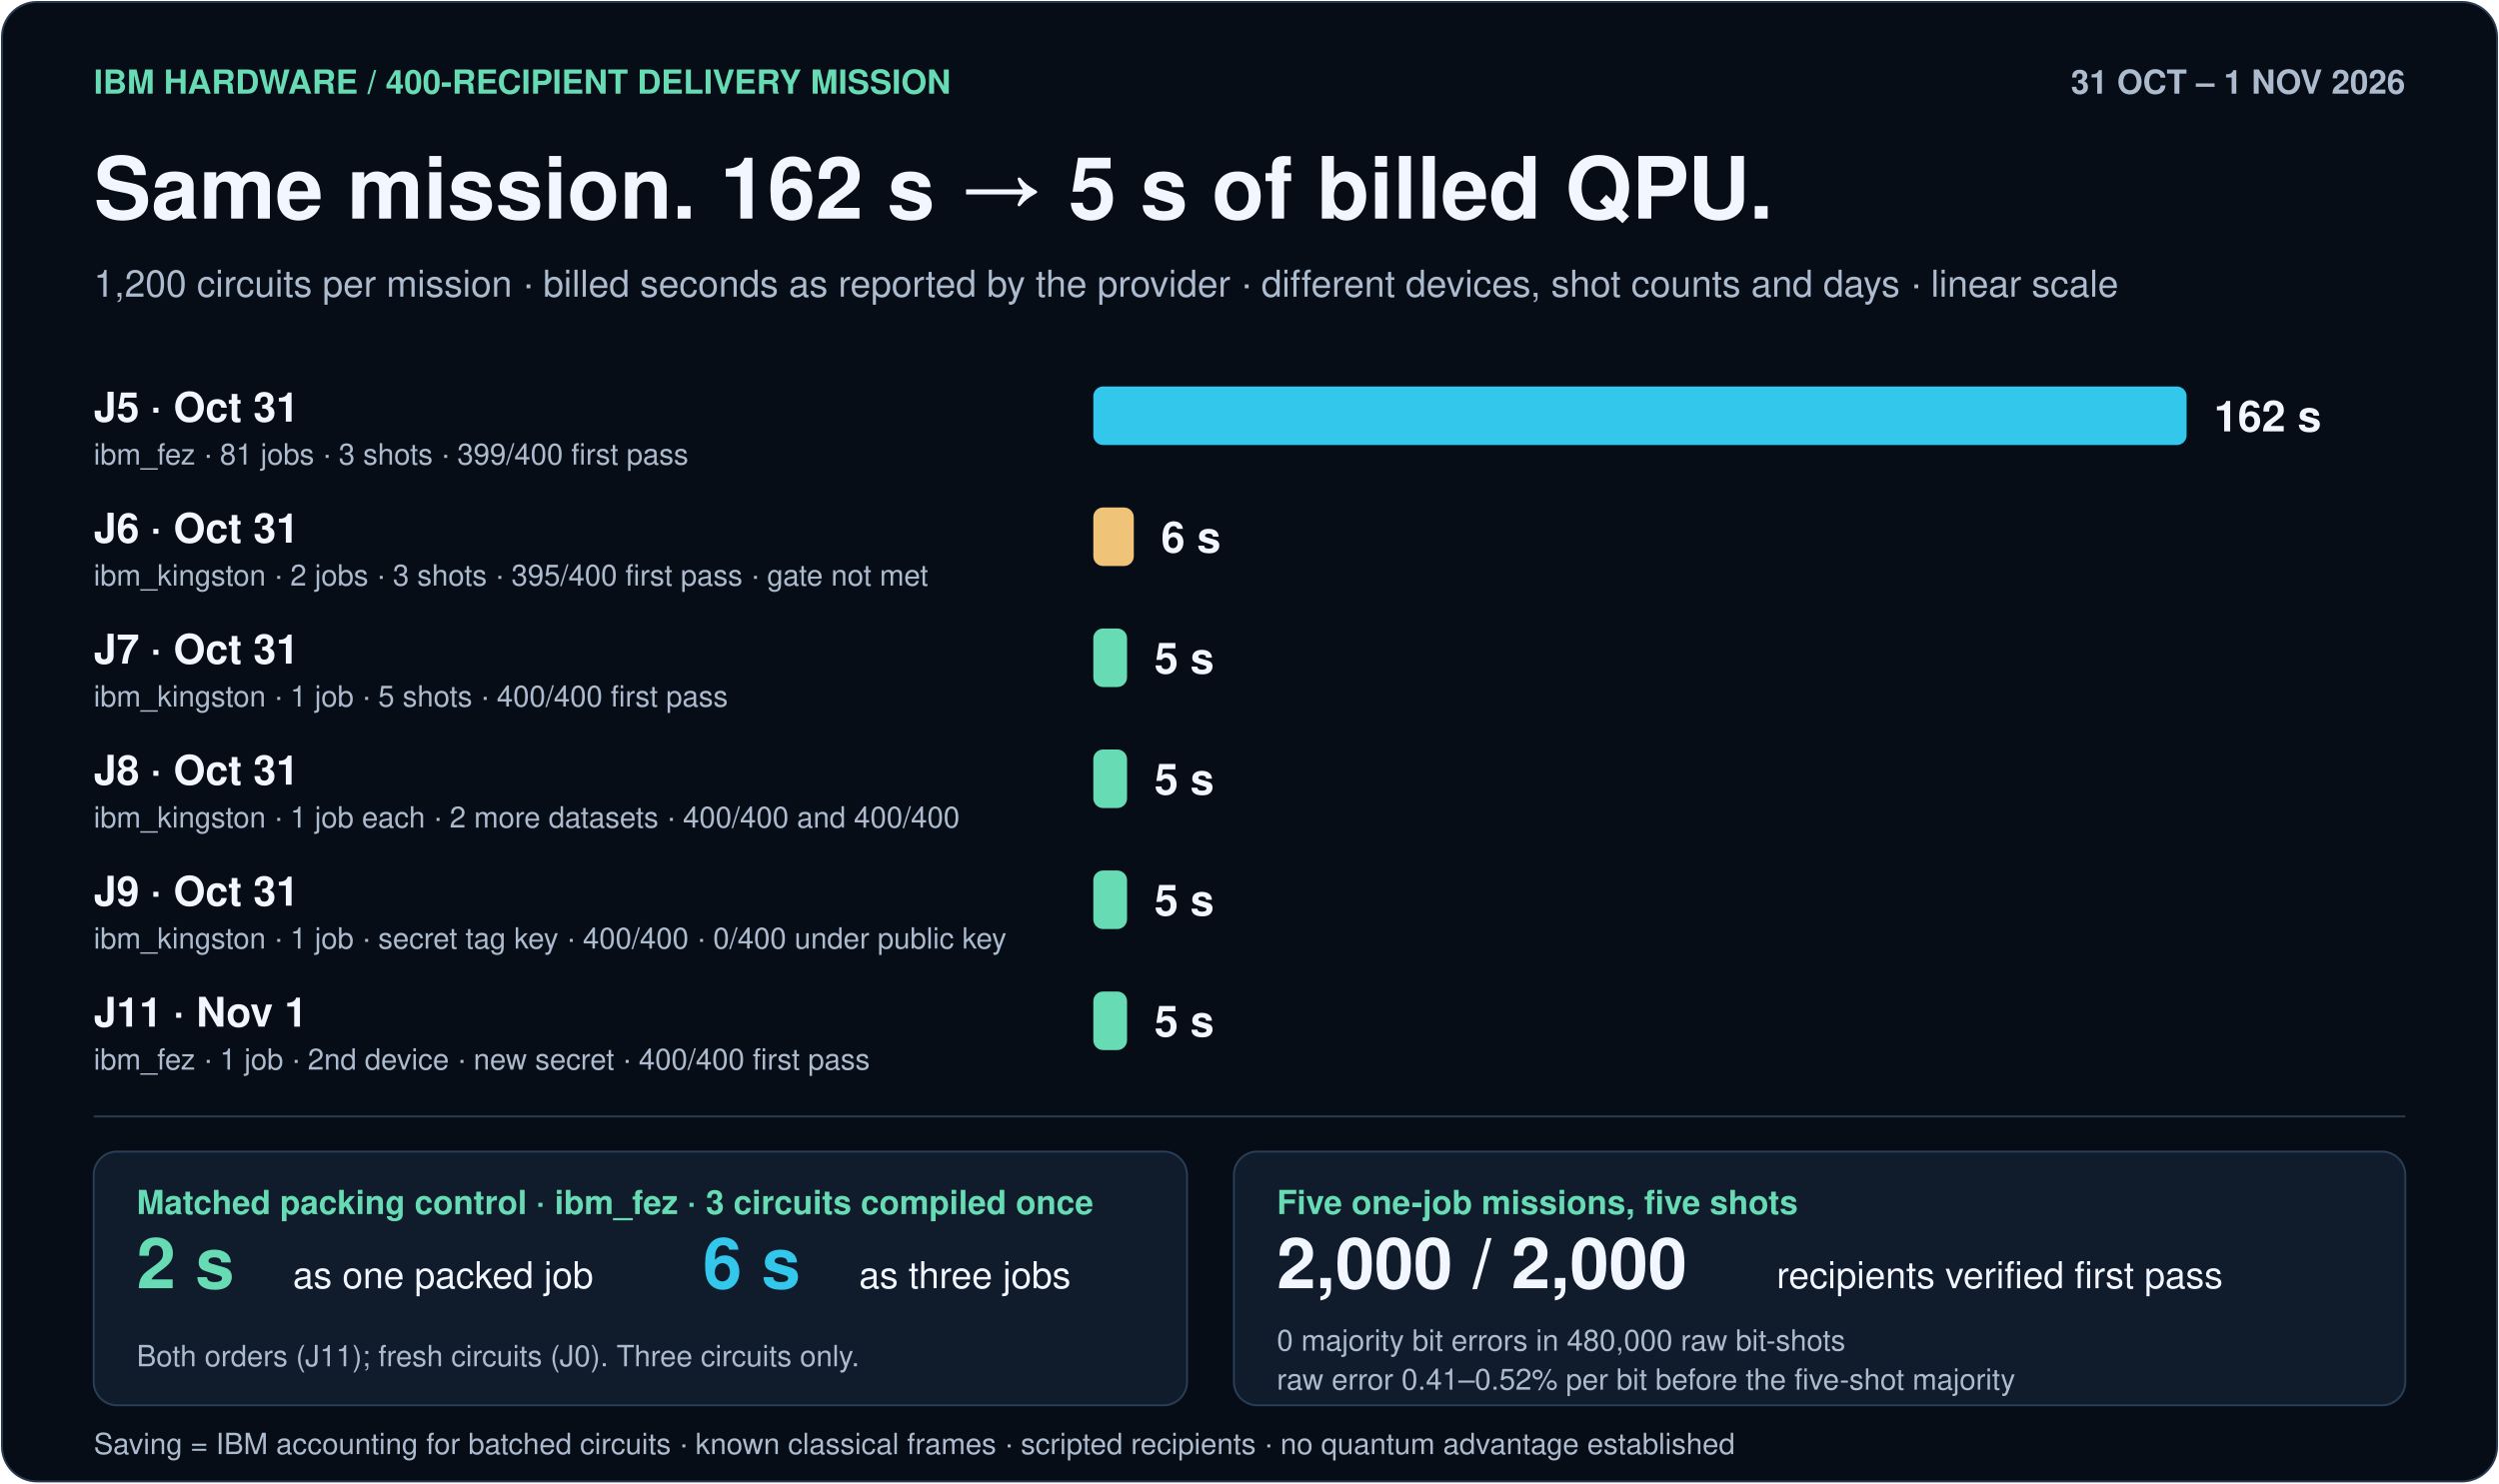
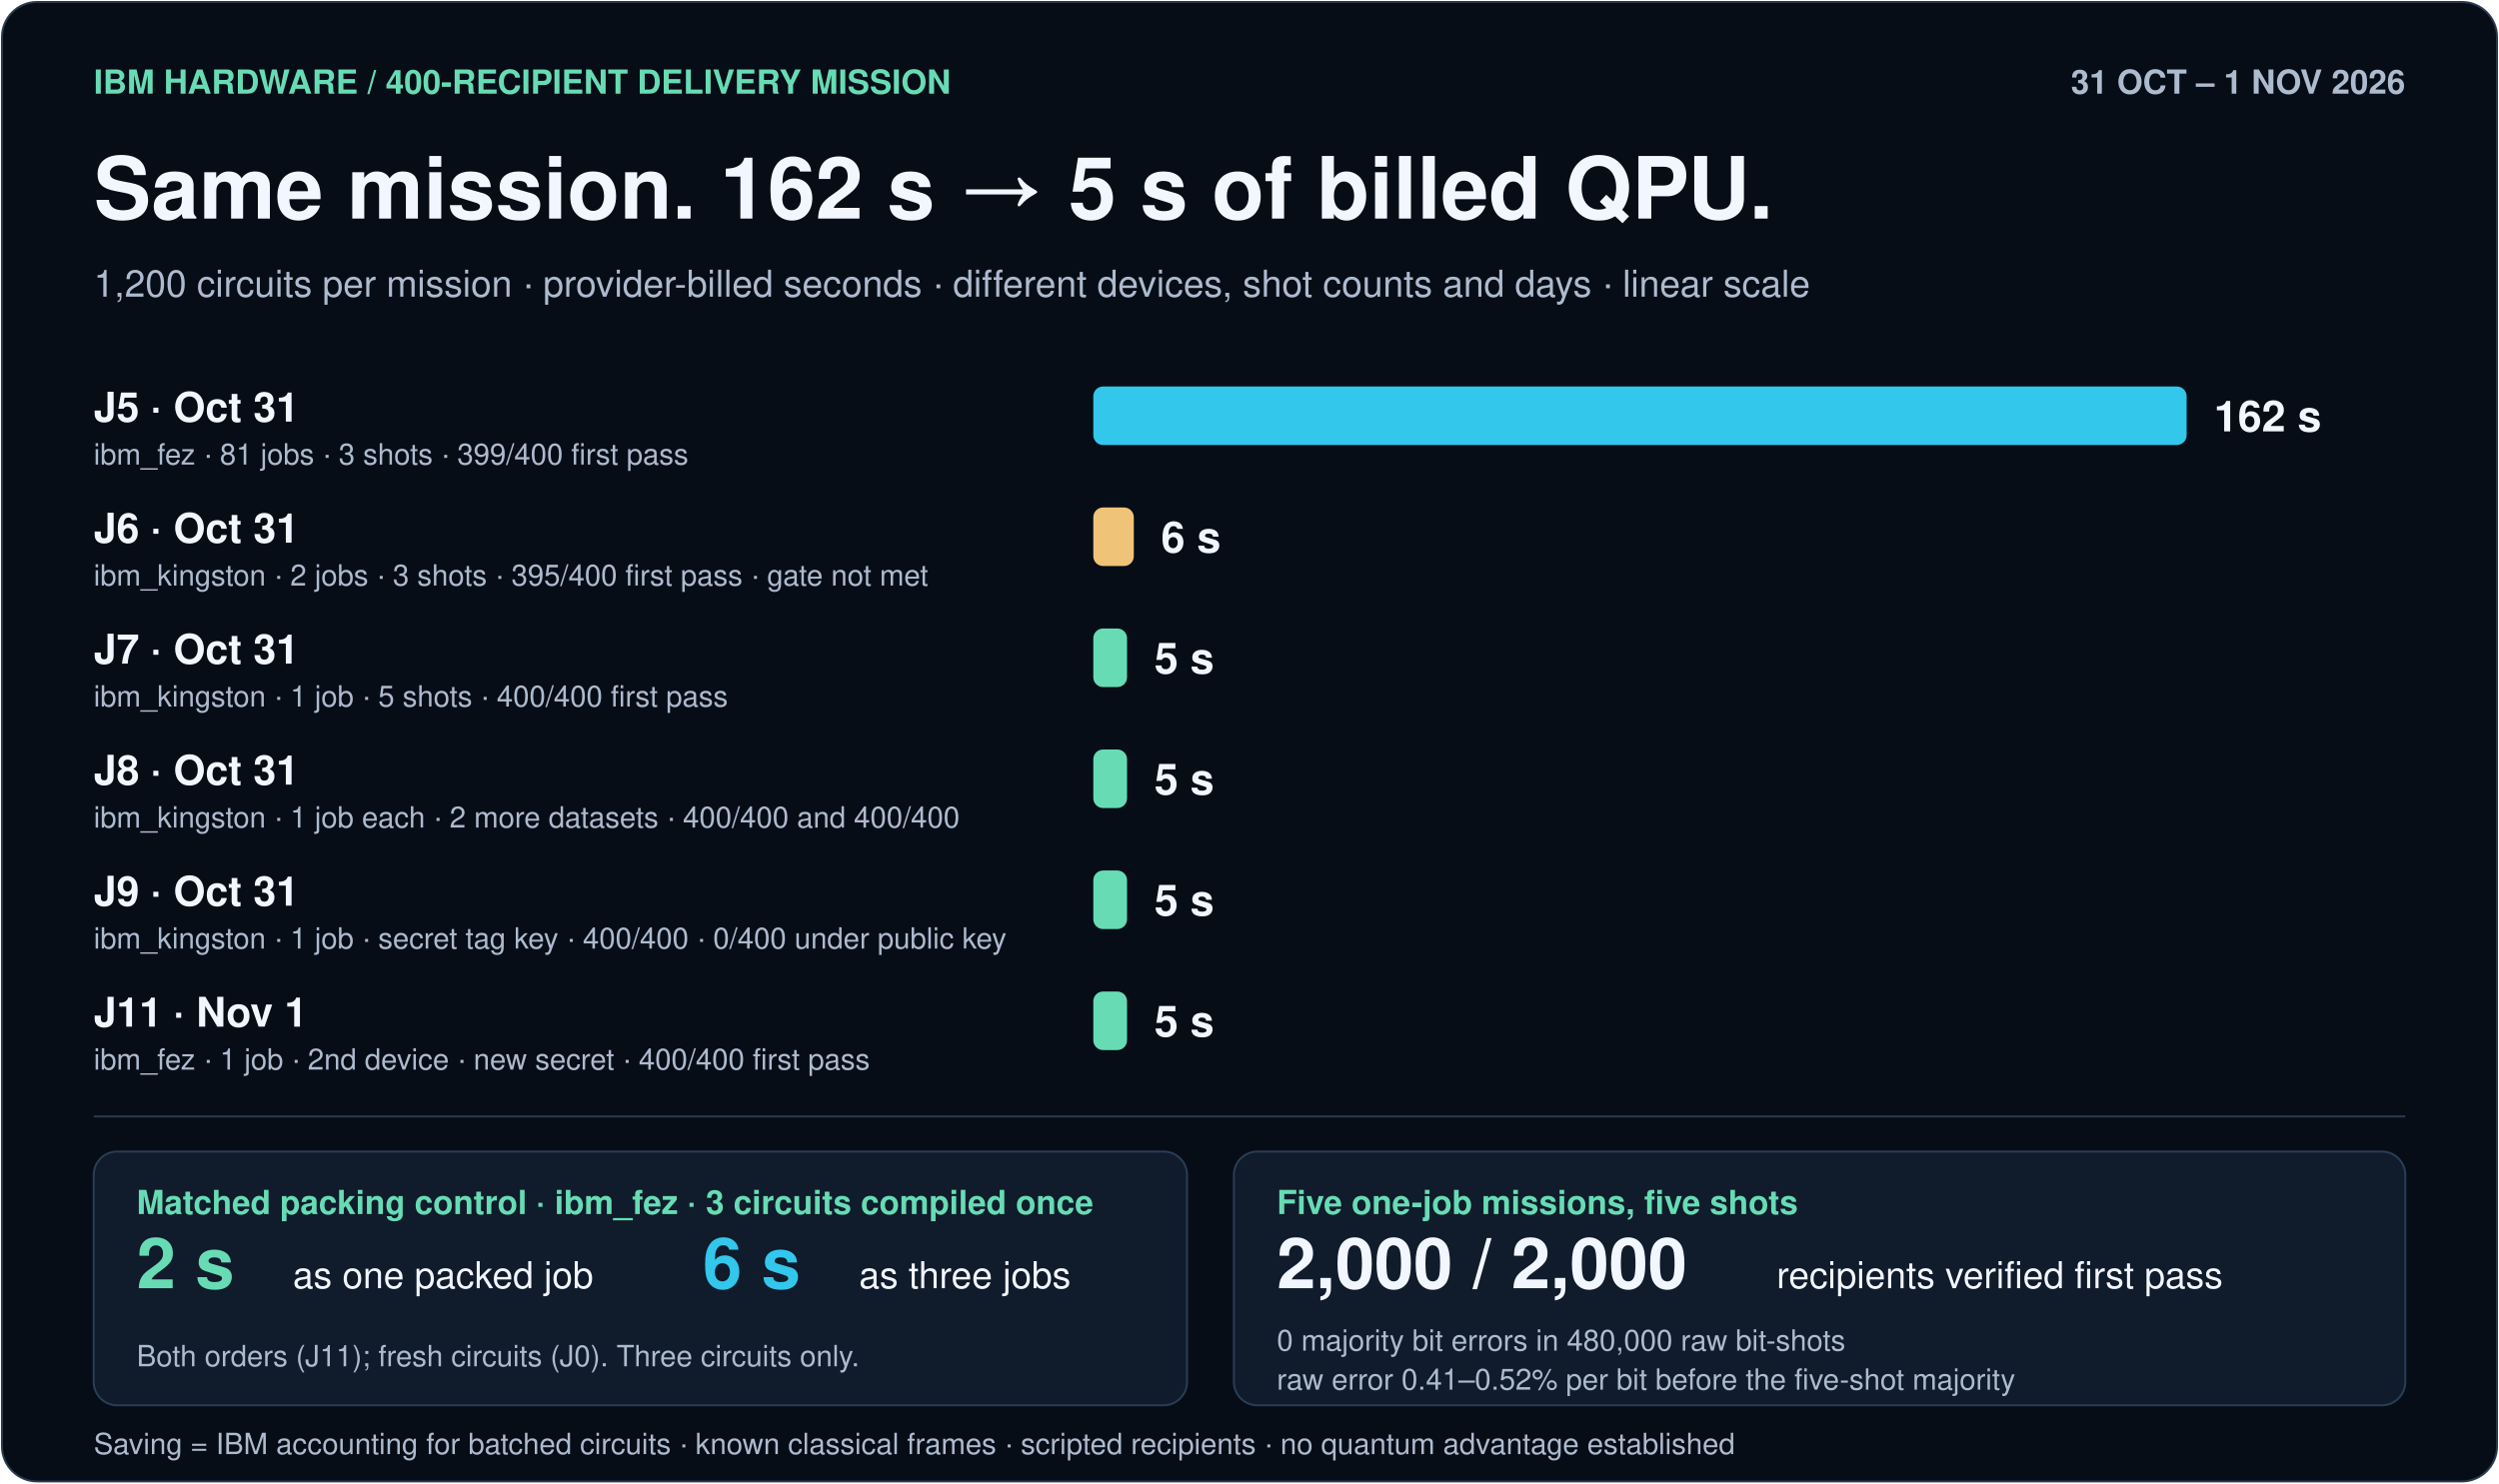
<svg xmlns="http://www.w3.org/2000/svg" width="1280" height="760" viewBox="0 0 1280 760" role="img" aria-labelledby="title description">
  <rect x="1" y="1" width="1278" height="758" rx="18" fill="#070d17" stroke="#2a3b51" />
  <text x="48" y="48" font-family="Helvetica,Arial,sans-serif" font-size="17" font-weight="700" fill="#67dcb4">IBM HARDWARE / 400-RECIPIENT DELIVERY MISSION</text>
  <text x="1232" y="48" font-family="Helvetica,Arial,sans-serif" font-size="17" font-weight="700" fill="#adbbce" text-anchor="end">31 OCT – 1 NOV 2026</text>
  <text x="48" y="112" font-family="Helvetica,Arial,sans-serif" font-size="44" font-weight="700" fill="#f2f6ff">Same mission. 162 s → 5 s of billed QPU.</text>
-   <text x="48" y="152" font-family="Helvetica,Arial,sans-serif" font-size="19" font-weight="400" fill="#adbbce">1,200 circuits per mission · billed seconds as reported by the provider · different devices, shot counts and days · linear scale</text>
+   <text x="48" y="152" font-family="Helvetica,Arial,sans-serif" font-size="19" font-weight="400" fill="#adbbce">1,200 circuits per mission · provider-billed seconds · different devices, shot counts and days · linear scale</text>
  <text x="48" y="216" font-family="Helvetica,Arial,sans-serif" font-size="21" font-weight="700" fill="#f2f6ff">J5 · Oct 31</text>
  <text x="48" y="238" font-family="Helvetica,Arial,sans-serif" font-size="15" font-weight="400" fill="#adbbce">ibm_fez · 81 jobs · 3 shots · 399/400 first pass</text>
  <rect x="560" y="198" width="560.000" height="30" rx="5" fill="#32c7eb" />
  <text x="1134.0" y="221" font-family="Helvetica,Arial,sans-serif" font-size="22" font-weight="700" fill="#f2f6ff">162 s</text>
  <text x="48" y="278" font-family="Helvetica,Arial,sans-serif" font-size="21" font-weight="700" fill="#f2f6ff">J6 · Oct 31</text>
  <text x="48" y="300" font-family="Helvetica,Arial,sans-serif" font-size="15" font-weight="400" fill="#adbbce">ibm_kingston · 2 jobs · 3 shots · 395/400 first pass · gate not met</text>
  <rect x="560" y="260" width="20.741" height="30" rx="5" fill="#efc479" />
  <text x="594.741" y="283" font-family="Helvetica,Arial,sans-serif" font-size="22" font-weight="700" fill="#f2f6ff">6 s</text>
  <text x="48" y="340" font-family="Helvetica,Arial,sans-serif" font-size="21" font-weight="700" fill="#f2f6ff">J7 · Oct 31</text>
  <text x="48" y="362" font-family="Helvetica,Arial,sans-serif" font-size="15" font-weight="400" fill="#adbbce">ibm_kingston · 1 job · 5 shots · 400/400 first pass</text>
  <rect x="560" y="322" width="17.284" height="30" rx="5" fill="#67dcb4" />
  <text x="591.284" y="345" font-family="Helvetica,Arial,sans-serif" font-size="22" font-weight="700" fill="#f2f6ff">5 s</text>
  <text x="48" y="402" font-family="Helvetica,Arial,sans-serif" font-size="21" font-weight="700" fill="#f2f6ff">J8 · Oct 31</text>
  <text x="48" y="424" font-family="Helvetica,Arial,sans-serif" font-size="15" font-weight="400" fill="#adbbce">ibm_kingston · 1 job each · 2 more datasets · 400/400 and 400/400</text>
  <rect x="560" y="384" width="17.284" height="30" rx="5" fill="#67dcb4" />
  <text x="591.284" y="407" font-family="Helvetica,Arial,sans-serif" font-size="22" font-weight="700" fill="#f2f6ff">5 s</text>
  <text x="48" y="464" font-family="Helvetica,Arial,sans-serif" font-size="21" font-weight="700" fill="#f2f6ff">J9 · Oct 31</text>
  <text x="48" y="486" font-family="Helvetica,Arial,sans-serif" font-size="15" font-weight="400" fill="#adbbce">ibm_kingston · 1 job · secret tag key · 400/400 · 0/400 under public key</text>
  <rect x="560" y="446" width="17.284" height="30" rx="5" fill="#67dcb4" />
  <text x="591.284" y="469" font-family="Helvetica,Arial,sans-serif" font-size="22" font-weight="700" fill="#f2f6ff">5 s</text>
  <text x="48" y="526" font-family="Helvetica,Arial,sans-serif" font-size="21" font-weight="700" fill="#f2f6ff">J11 · Nov 1</text>
  <text x="48" y="548" font-family="Helvetica,Arial,sans-serif" font-size="15" font-weight="400" fill="#adbbce">ibm_fez · 1 job · 2nd device · new secret · 400/400 first pass</text>
  <rect x="560" y="508" width="17.284" height="30" rx="5" fill="#67dcb4" />
  <text x="591.284" y="531" font-family="Helvetica,Arial,sans-serif" font-size="22" font-weight="700" fill="#f2f6ff">5 s</text>
  <path d="M48 572H1232" stroke="#293b53" />
  <rect x="48" y="590" width="560" height="130" rx="12" fill="#101b2b" stroke="#293e57" />
  <text x="70" y="622" font-family="Helvetica,Arial,sans-serif" font-size="17" font-weight="700" fill="#67dcb4">Matched packing control · ibm_fez · 3 circuits compiled once</text>
  <text x="70" y="660" font-family="Helvetica,Arial,sans-serif" font-size="36" font-weight="700" fill="#67dcb4">2 s</text>
  <text x="150" y="660" font-family="Helvetica,Arial,sans-serif" font-size="19" font-weight="400" fill="#f2f6ff">as one packed job</text>
  <text x="360" y="660" font-family="Helvetica,Arial,sans-serif" font-size="36" font-weight="700" fill="#32c7eb">6 s</text>
  <text x="440" y="660" font-family="Helvetica,Arial,sans-serif" font-size="19" font-weight="400" fill="#f2f6ff">as three jobs</text>
  <text x="70" y="700" font-family="Helvetica,Arial,sans-serif" font-size="15" font-weight="400" fill="#adbbce">Both orders (J11); fresh circuits (J0). Three circuits only.</text>
  <rect x="632" y="590" width="600" height="130" rx="12" fill="#101b2b" stroke="#293e57" />
  <text x="654" y="622" font-family="Helvetica,Arial,sans-serif" font-size="17" font-weight="700" fill="#67dcb4">Five one-job missions, five shots</text>
  <text x="654" y="660" font-family="Helvetica,Arial,sans-serif" font-size="36" font-weight="700" fill="#f2f6ff">2,000 / 2,000</text>
  <text x="910" y="660" font-family="Helvetica,Arial,sans-serif" font-size="19" font-weight="400" fill="#f2f6ff">recipients verified first pass</text>
  <text x="654" y="692" font-family="Helvetica,Arial,sans-serif" font-size="15" font-weight="400" fill="#adbbce">0 majority bit errors in 480,000 raw bit-shots</text>
  <text x="654" y="712" font-family="Helvetica,Arial,sans-serif" font-size="15" font-weight="400" fill="#adbbce">raw error 0.41–0.52% per bit before the five-shot majority</text>
  <text x="48" y="745" font-family="Helvetica,Arial,sans-serif" font-size="15" font-weight="400" fill="#adbbce">Saving = IBM accounting for batched circuits · known classical frames · scripted recipients · no quantum advantage established</text>
</svg>
